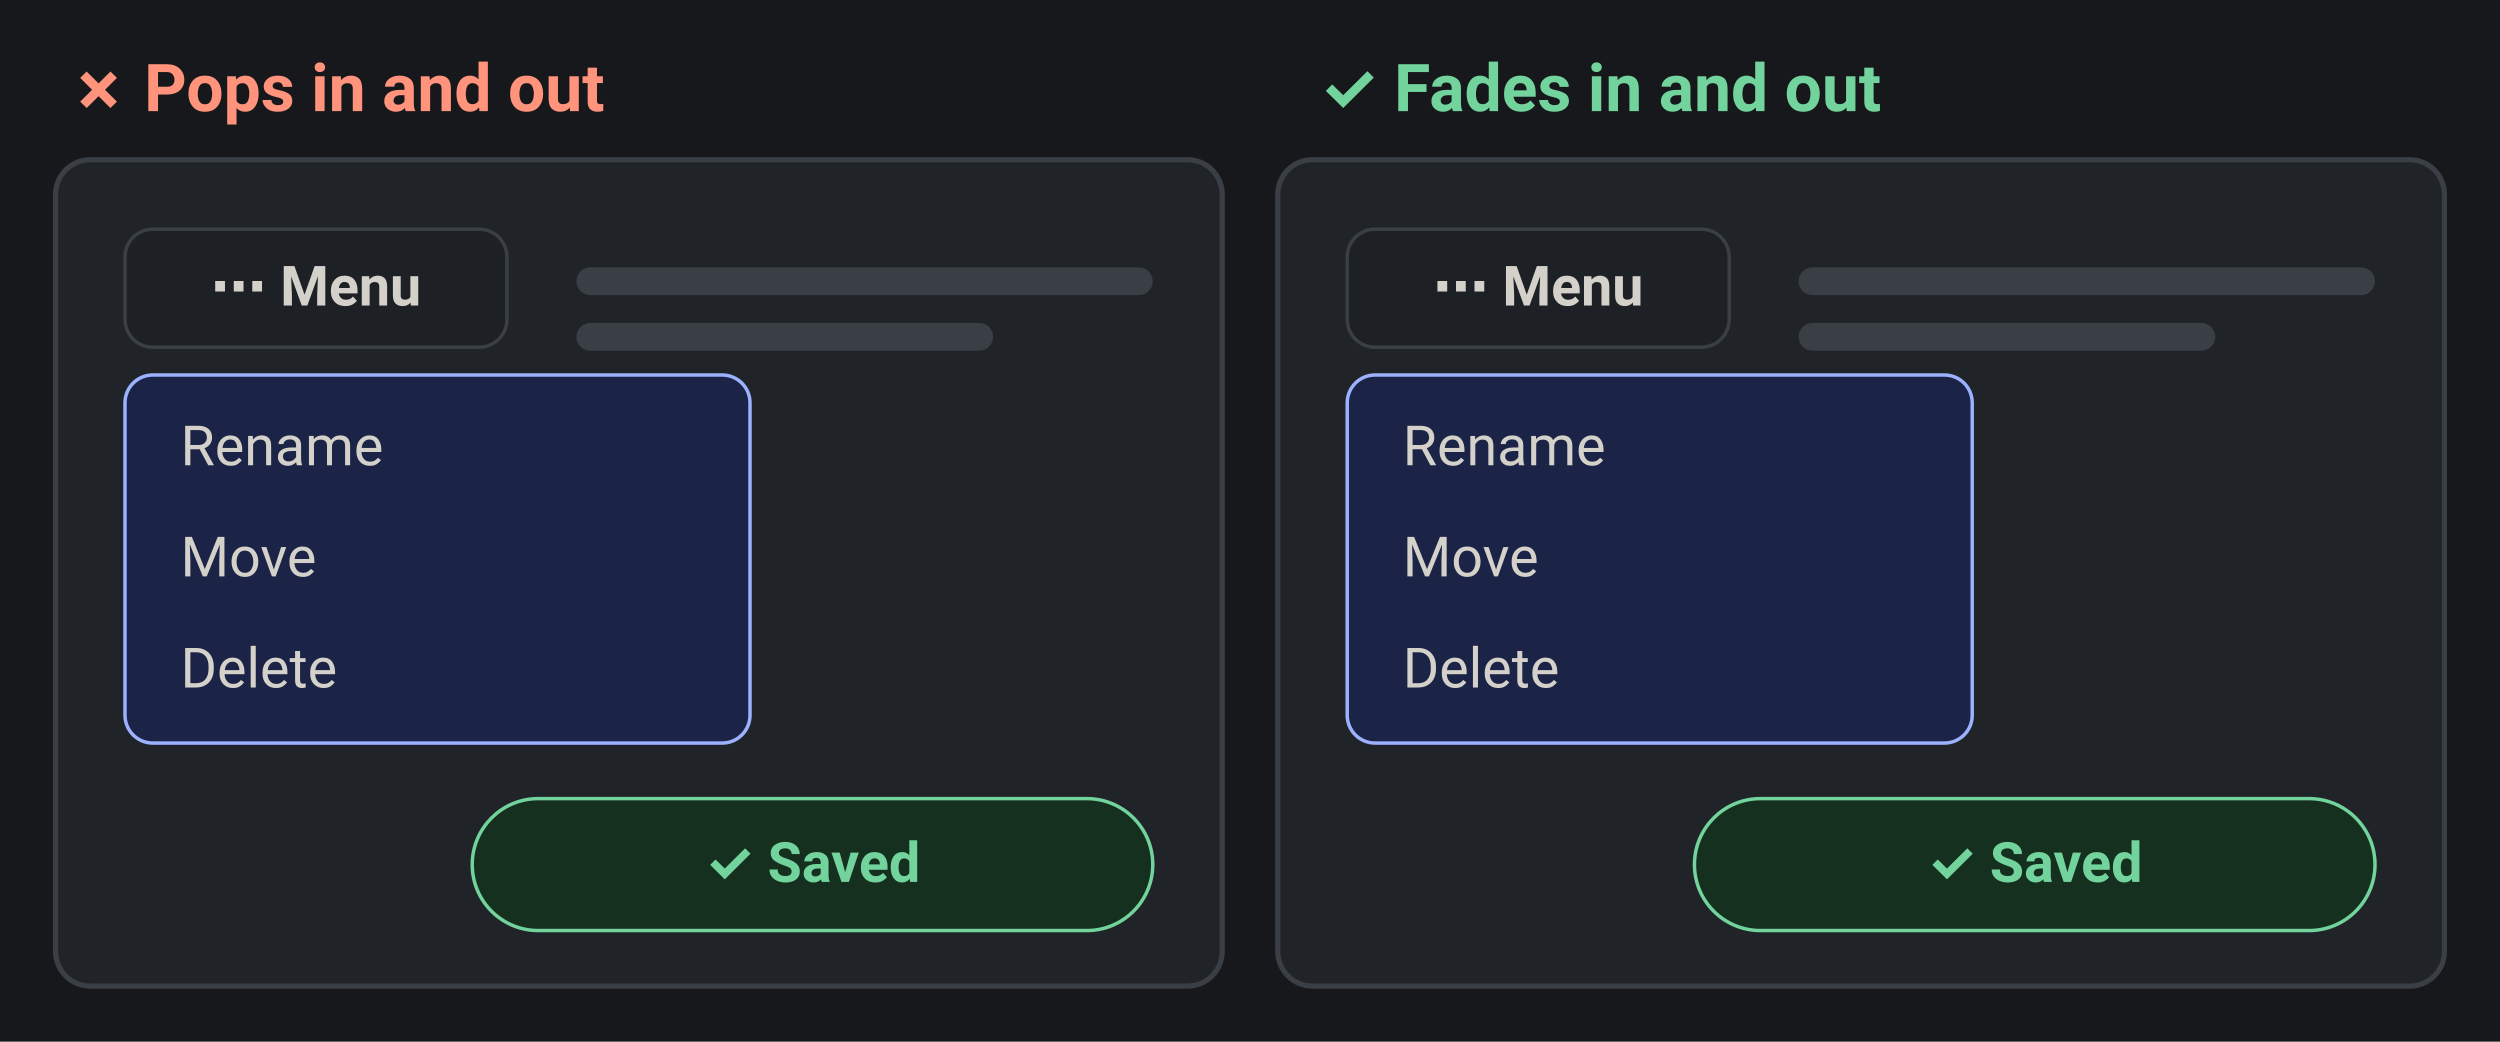
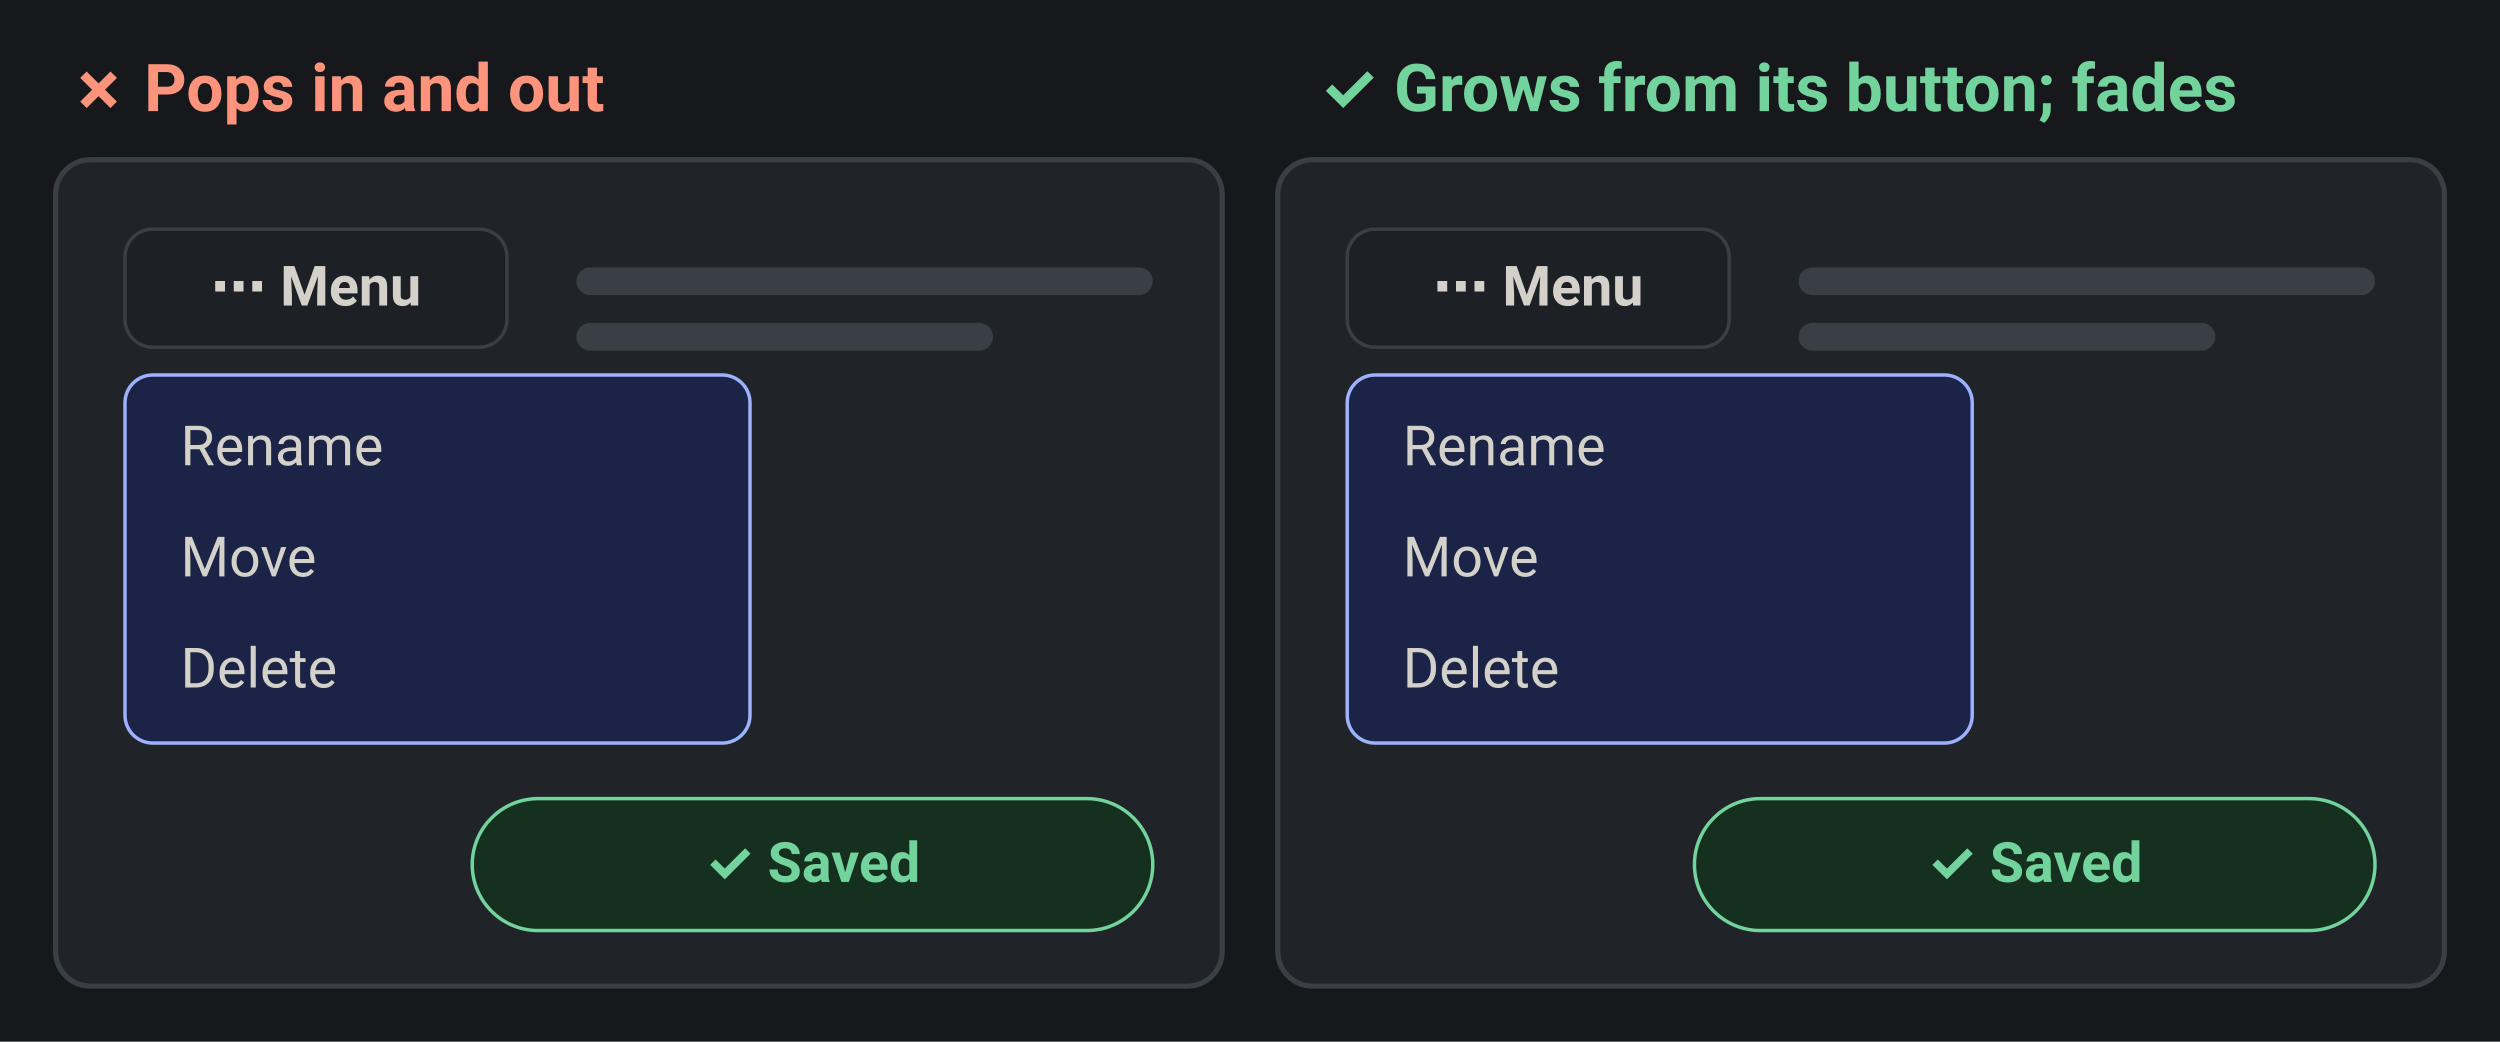
<svg xmlns="http://www.w3.org/2000/svg" width="720" height="300" viewBox="0 0 720 300" font-family="system-ui, -apple-system, 'Segoe UI', Roboto, sans-serif">
  <style>
.a16-pop { animation: a16-pop 3.6s linear -3.6s infinite alternate; }
@keyframes a16-pop { 0%,49% { opacity: 0; } 50%,100% { opacity: 1; } }
.a16-fade { animation: a16-fade 3.6s ease-in-out -3.6s infinite alternate; }
@keyframes a16-fade { 0%,25% { opacity: 0; } 75%,100% { opacity: 1; } }
+ .a16-morph { animation: a16-morph 3.6s ease-in-out -3.6s infinite alternate; }
+ @keyframes a16-morph { 0%,25% { y: 20px; width: 110px; height: 34px; opacity: 0; } 35% { opacity: 1; } 75%,100% { y: 62px; width: 180px; height: 106px; opacity: 1; } }
+ .a16-late { animation: a16-late 3.6s ease-in-out -3.6s infinite alternate; }
+ @keyframes a16-late { 0%,55% { opacity: 0; } 75%,100% { opacity: 1; } }

</style>
  <rect width="720" height="300" fill="#16181b" />
  <text x="20" y="32" fill="#ff937c" font-size="19" font-weight="700">✗ Pops in and out</text>
  <rect x="16" y="46" width="336" height="238" rx="10" fill="#202328" stroke="#3a3f46" stroke-width="1.5" />
  <g transform="translate(16 46)">
    <rect x="20" y="20" width="110" height="34" rx="8" fill="#1d2024" stroke="#3a3f46" />
    <text x="75" y="42" text-anchor="middle" fill="#d3d1c9" font-size="16" font-weight="700">⋯ Menu</text>
    <rect x="150" y="31" width="166" height="8" rx="4" fill="#3a3f46" />
    <rect x="150" y="47" width="120" height="8" rx="4" fill="#3a3f46" />
    <g class="a16-pop">
      <rect x="20" y="62" width="180" height="106" rx="8" fill="#1b2346" stroke="#9db2ff" />
      <text x="36" y="88" fill="#d3d1c9" font-size="16">Rename</text>
      <text x="36" y="120" fill="#d3d1c9" font-size="16">Move</text>
      <text x="36" y="152" fill="#d3d1c9" font-size="16">Delete</text>
    </g>
    <g class="a16-pop">
      <rect x="120" y="184" width="196" height="38" rx="19" fill="#16301f" stroke="#72d39c" />
      <text x="218" y="208" text-anchor="middle" fill="#72d39c" font-size="16" font-weight="700">✓ Saved</text>
    </g>
  </g>
-   <text x="380" y="32" fill="#72d39c" font-size="19" font-weight="700">✓ Fades in and out</text>
+   <text x="380" y="32" fill="#72d39c" font-size="19" font-weight="700">✓ Grows from its button; fades</text>
  <rect x="368" y="46" width="336" height="238" rx="10" fill="#202328" stroke="#3a3f46" stroke-width="1.5" />
  <g transform="translate(368 46)">
+     <rect class="a16-morph" x="20" y="62" width="180" height="106" rx="8" fill="#1b2346" stroke="#9db2ff" />
    <rect x="20" y="20" width="110" height="34" rx="8" fill="#1d2024" stroke="#3a3f46" />
    <text x="75" y="42" text-anchor="middle" fill="#d3d1c9" font-size="16" font-weight="700">⋯ Menu</text>
    <rect x="150" y="31" width="166" height="8" rx="4" fill="#3a3f46" />
    <rect x="150" y="47" width="120" height="8" rx="4" fill="#3a3f46" />
-     <g class="a16-fade">
-       <rect x="20" y="62" width="180" height="106" rx="8" fill="#1b2346" stroke="#9db2ff" />
+     <g class="a16-late">
      <text x="36" y="88" fill="#d3d1c9" font-size="16">Rename</text>
      <text x="36" y="120" fill="#d3d1c9" font-size="16">Move</text>
      <text x="36" y="152" fill="#d3d1c9" font-size="16">Delete</text>
    </g>
    <g class="a16-fade">
      <rect x="120" y="184" width="196" height="38" rx="19" fill="#16301f" stroke="#72d39c" />
      <text x="218" y="208" text-anchor="middle" fill="#72d39c" font-size="16" font-weight="700">✓ Saved</text>
    </g>
  </g>
</svg>
